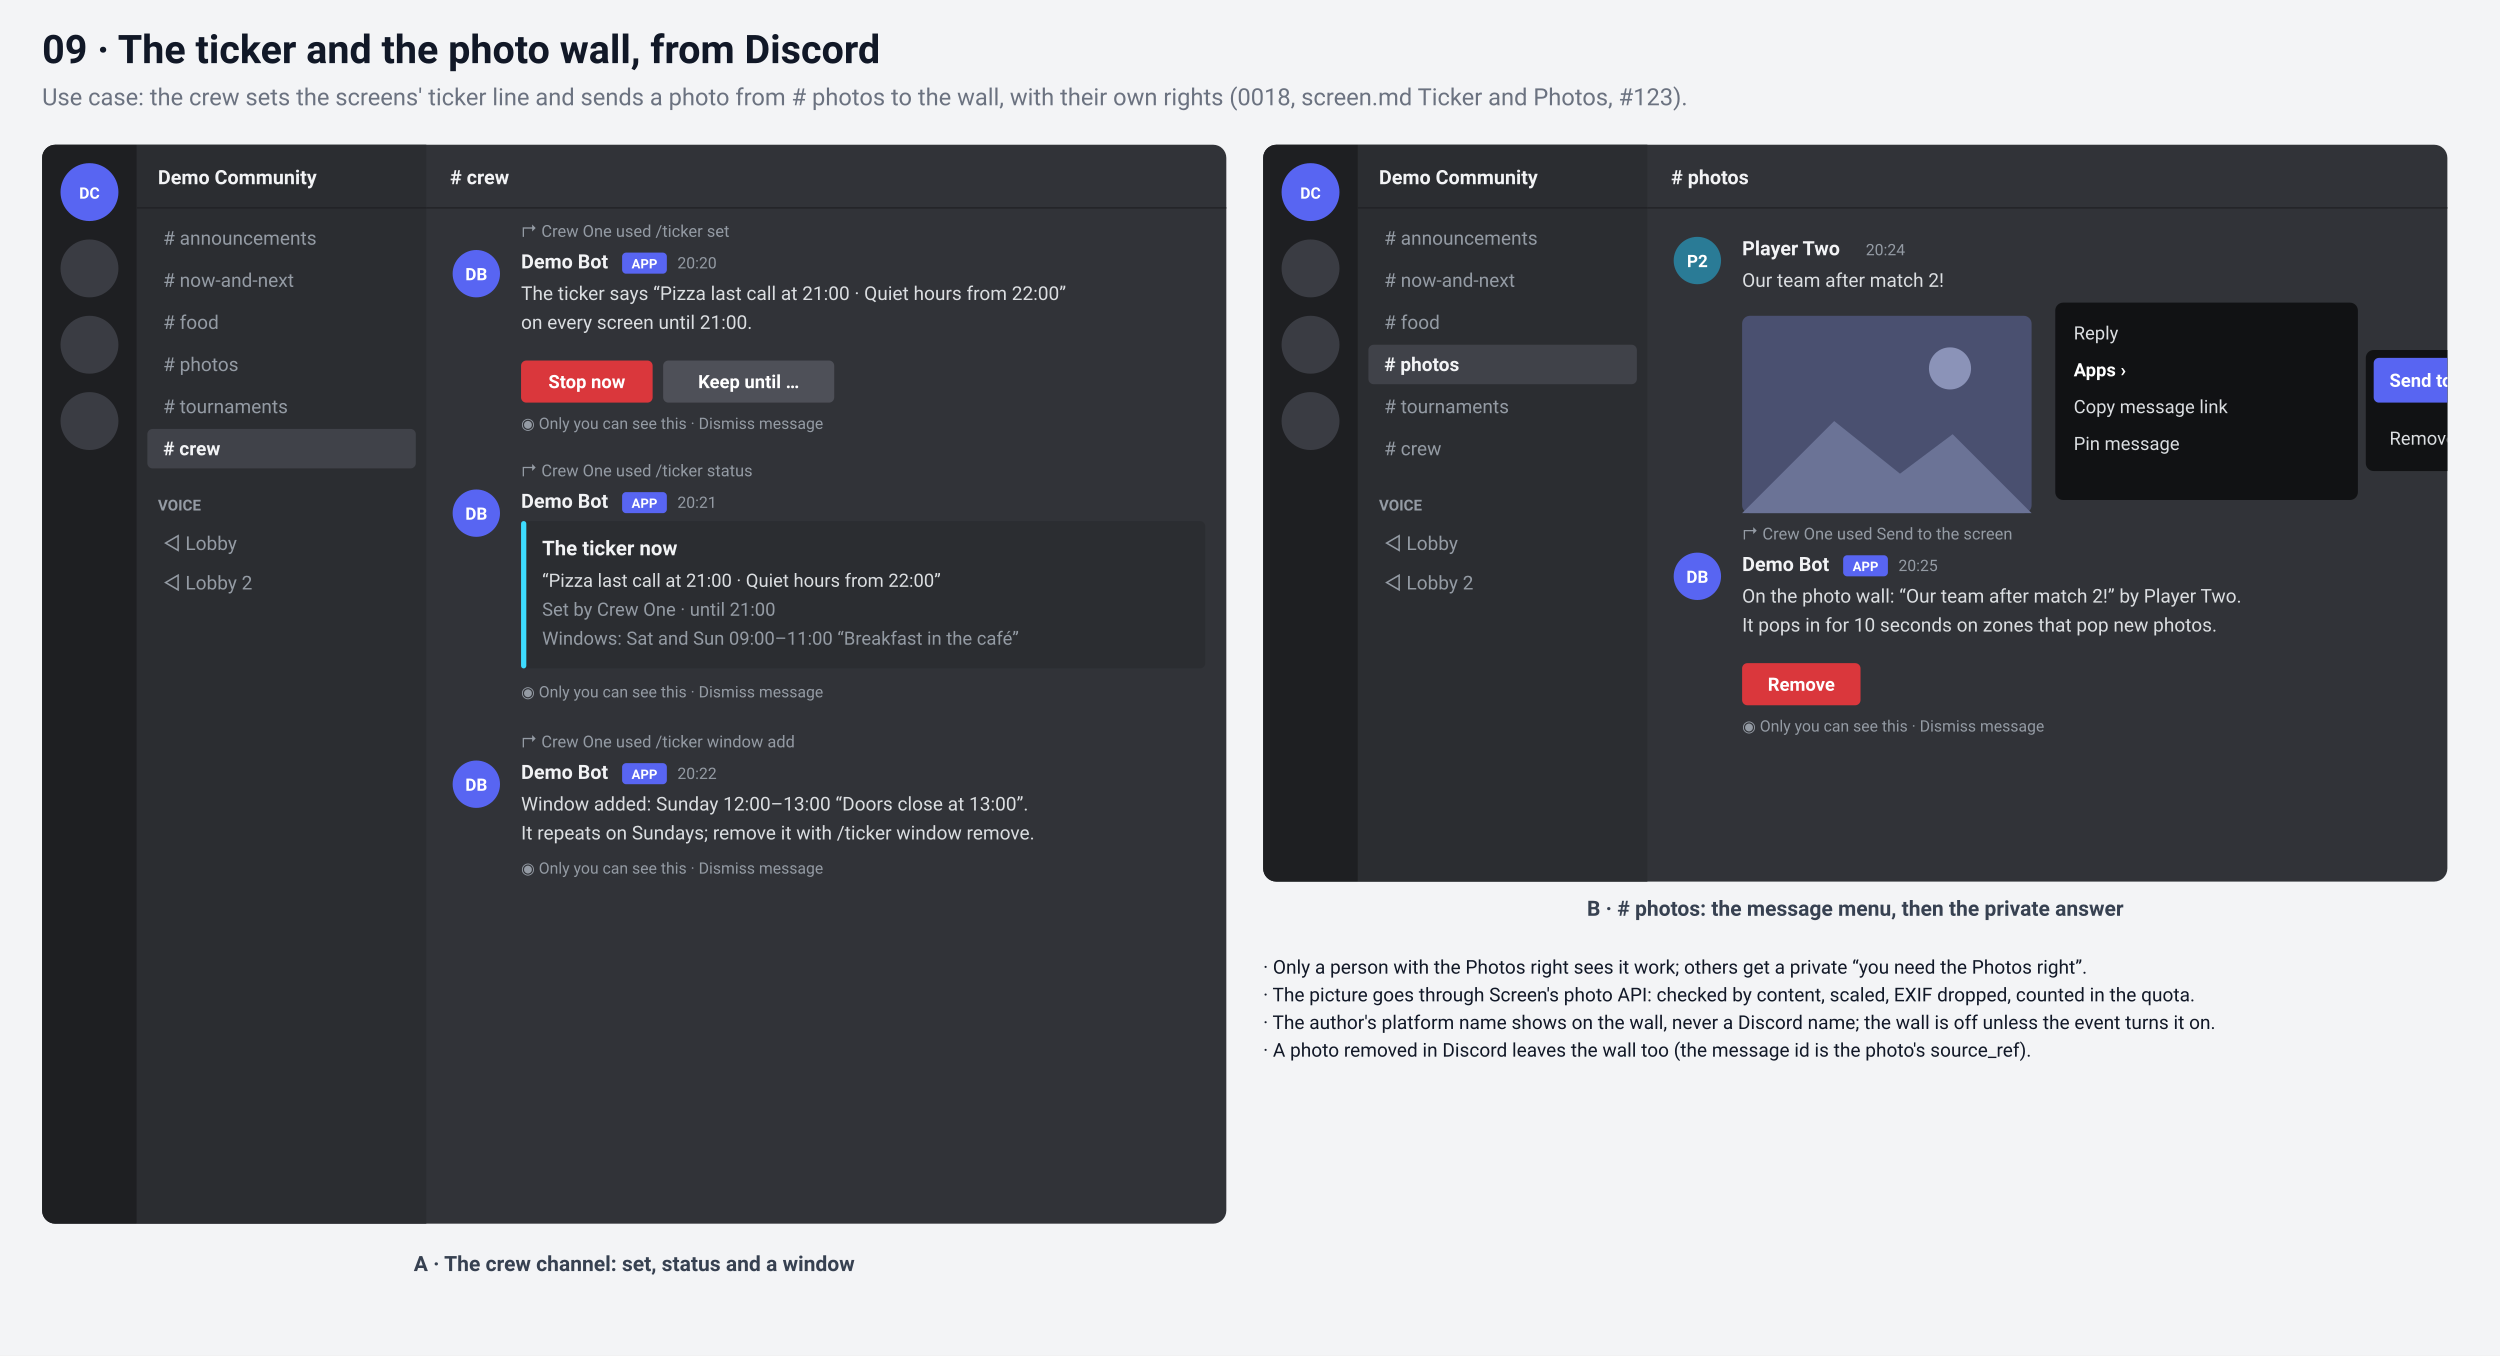
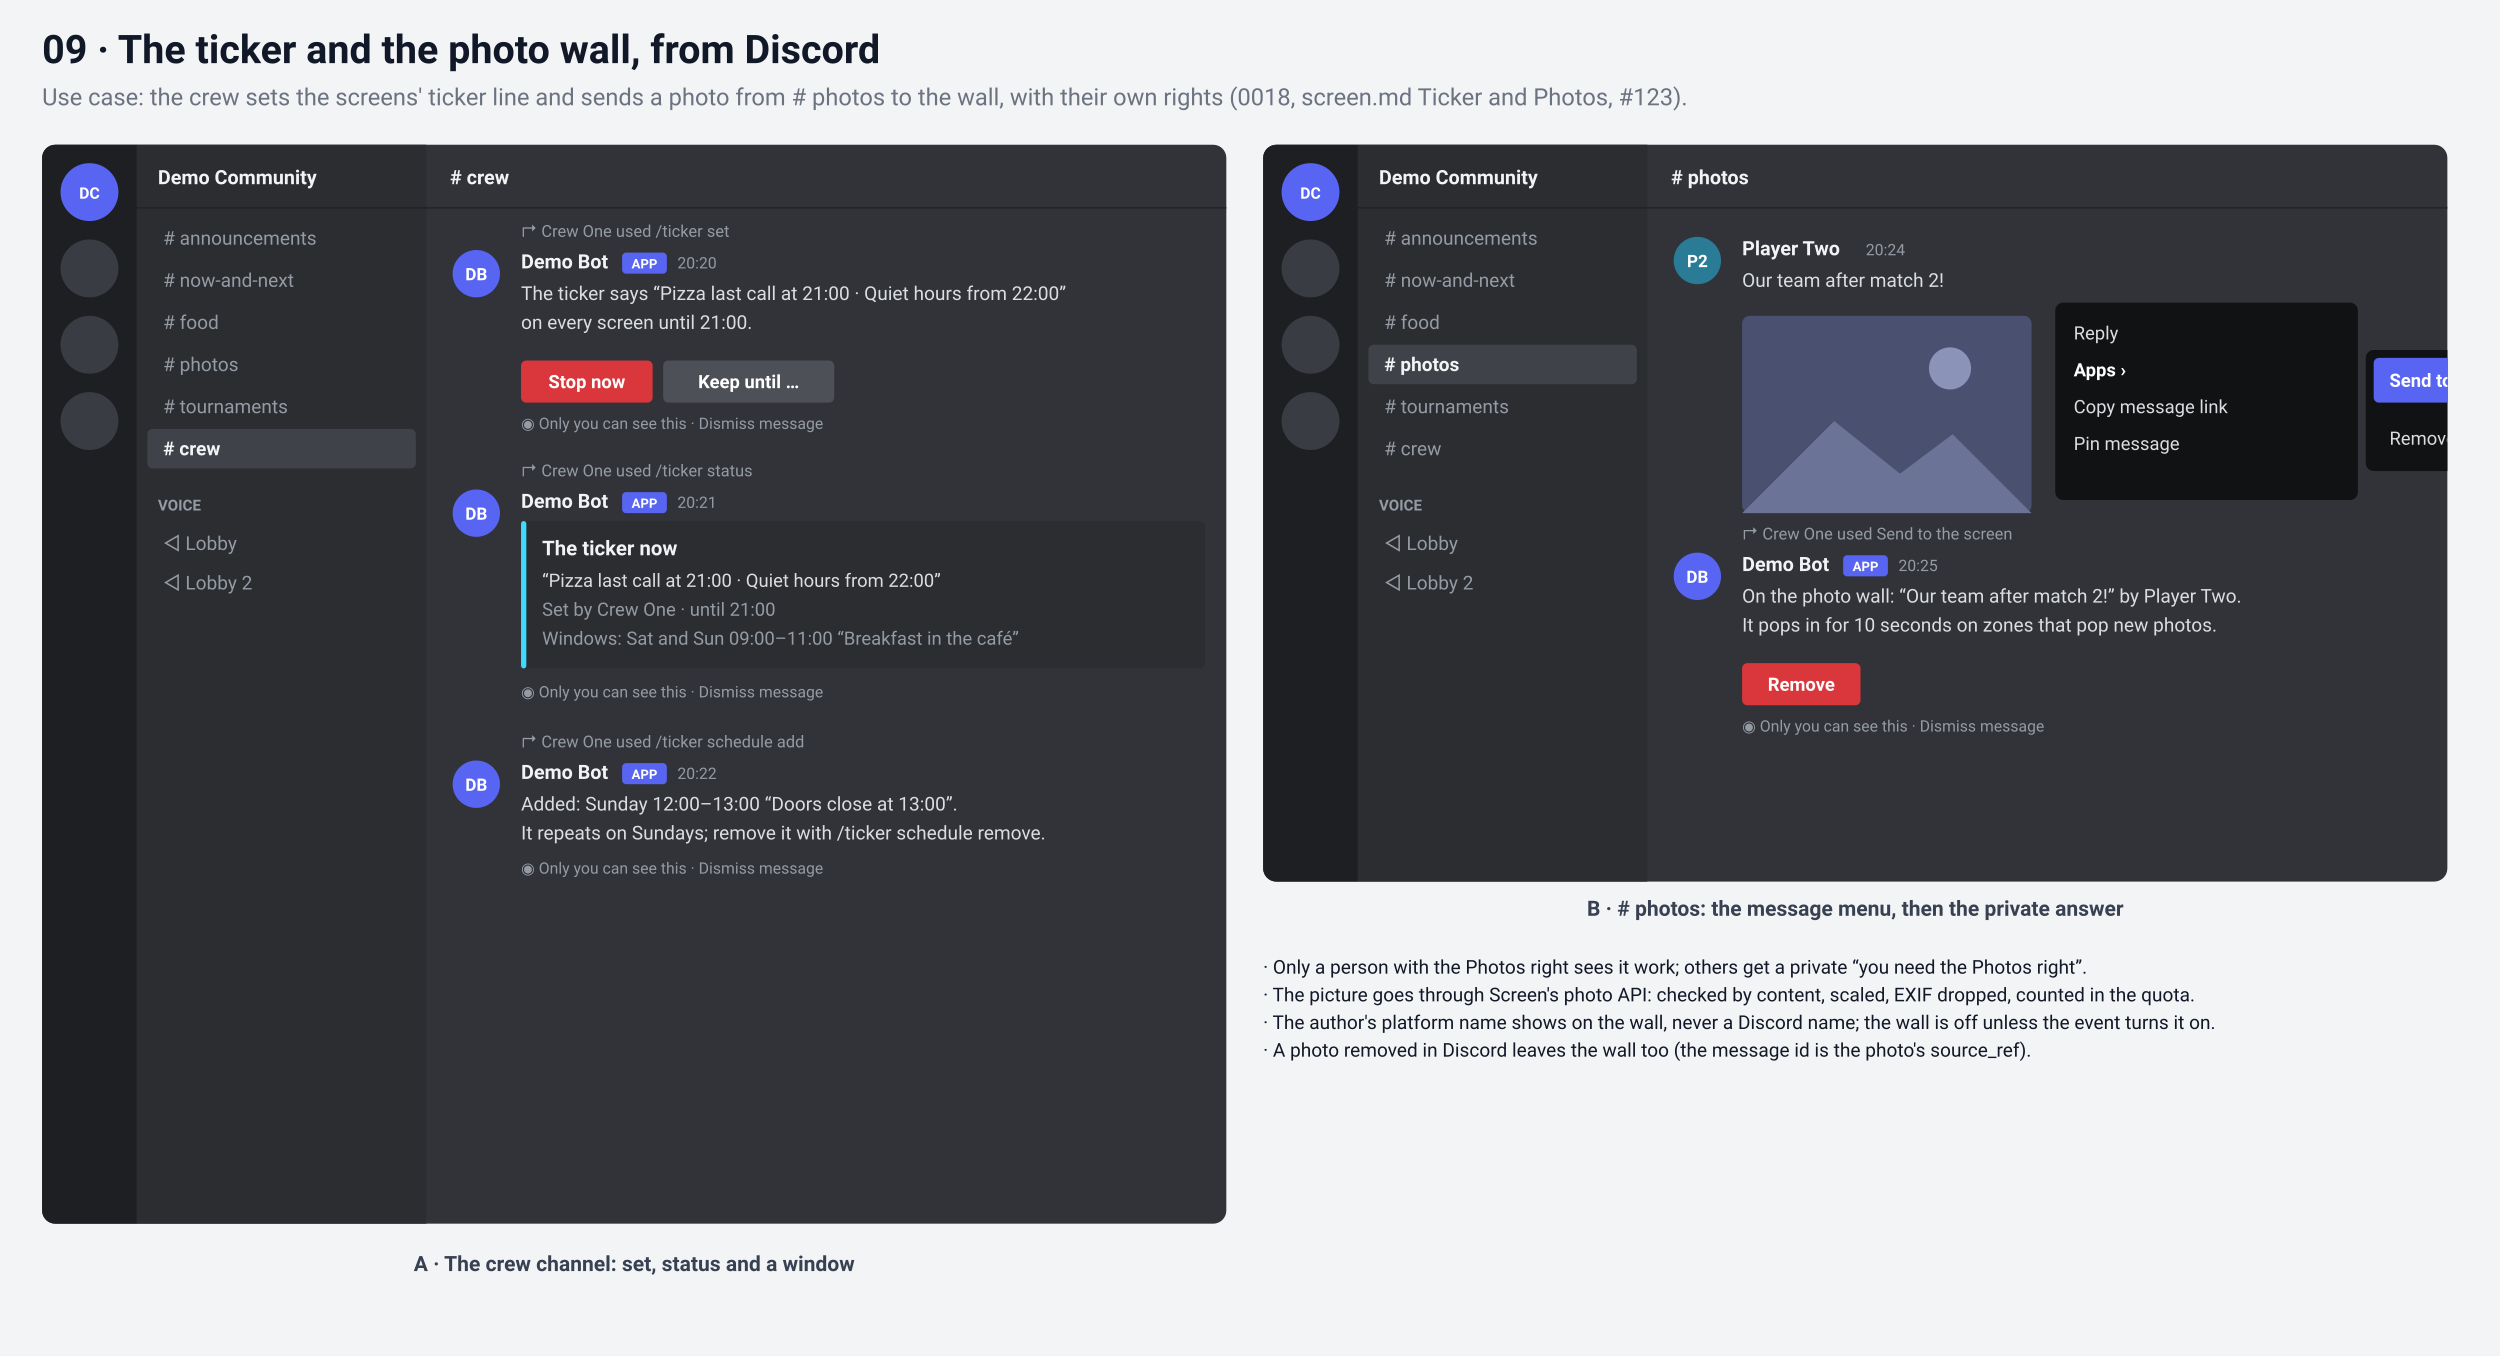
<svg xmlns="http://www.w3.org/2000/svg" viewBox="0 0 1900 1030" width="1900" height="1030" font-family="system-ui, -apple-system, 'Segoe UI', Roboto, Helvetica, Arial, sans-serif">
  <defs>
    <clipPath id="c1">
      <rect x="32" y="110" width="900" height="820" rx="10" />
    </clipPath>
    <clipPath id="c2">
      <rect x="960" y="110" width="900" height="560" rx="10" />
    </clipPath>
  </defs>
  <rect x="0" y="0" width="1900" height="1030" rx="0" fill="#f3f4f6" />
  <text x="32" y="48" font-size="30" fill="#111827" font-weight="700" text-anchor="start" data-box="0 1900">09 · The ticker and the photo wall, from Discord</text>
  <text x="32" y="80" font-size="18" fill="#6b7280" font-weight="400" text-anchor="start" data-box="0 1900">Use case: the crew sets the screens' ticker line and sends a photo from # photos to the wall, with their own rights (0018, screen.md Ticker and Photos, #123).</text>
  <g clip-path="url(#c1)">
    <rect x="32" y="110" width="900" height="820" rx="0" fill="#313338" />
    <rect x="32" y="110" width="72" height="820" rx="0" fill="#1e1f22" />
    <circle cx="68" cy="146" r="22" fill="#5865f2" />
    <circle cx="68" cy="204" r="22" fill="#3a3c43" />
    <circle cx="68" cy="262" r="22" fill="#3a3c43" />
    <circle cx="68" cy="320" r="22" fill="#3a3c43" />
    <text x="68" y="151" font-size="12" fill="#fff" font-weight="700" text-anchor="middle" data-box="46 90">DC</text>
    <rect x="104" y="110" width="220" height="820" rx="0" fill="#2b2d31" />
    <text x="120" y="140" font-size="15" fill="#f2f3f5" font-weight="700" text-anchor="start" data-box="116 318">Demo Community</text>
    <line x1="104" y1="158" x2="324" y2="158" stroke="#1f2023" stroke-width="1" />
    <text x="124" y="186" font-size="14.5" fill="#949ba4" font-weight="400" text-anchor="start" data-box="120 316"># announcements</text>
    <text x="124" y="218" font-size="14.5" fill="#949ba4" font-weight="400" text-anchor="start" data-box="120 316"># now-and-next</text>
    <text x="124" y="250" font-size="14.5" fill="#949ba4" font-weight="400" text-anchor="start" data-box="120 316"># food</text>
    <text x="124" y="282" font-size="14.5" fill="#949ba4" font-weight="400" text-anchor="start" data-box="120 316"># photos</text>
    <text x="124" y="314" font-size="14.5" fill="#949ba4" font-weight="400" text-anchor="start" data-box="120 316"># tournaments</text>
    <rect x="112" y="326" width="204" height="30" rx="4" fill="#404249" />
    <text x="124" y="346" font-size="14.5" fill="#f2f3f5" font-weight="600" text-anchor="start" data-box="120 316"># crew</text>
    <text x="120" y="388" font-size="11.5" fill="#949ba4" font-weight="700" text-anchor="start" data-box="116 316">VOICE</text>
    <text x="124" y="418" font-size="14.5" fill="#949ba4" font-weight="400" text-anchor="start" data-box="120 316">◁ Lobby</text>
    <text x="124" y="448" font-size="14.5" fill="#949ba4" font-weight="400" text-anchor="start" data-box="120 316">◁ Lobby 2</text>
    <line x1="324" y1="158" x2="932" y2="158" stroke="#1f2023" stroke-width="1" />
    <text x="342" y="140" font-size="15" fill="#f2f3f5" font-weight="700" text-anchor="start" data-box="332 912"># crew</text>
    <text x="396" y="180" font-size="12.5" fill="#949ba4" font-weight="400" text-anchor="start" data-box="332 916">↱ Crew One used /ticker set</text>
    <circle cx="362" cy="208" r="18" fill="#5865f2" />
    <text x="362" y="213" font-size="13" fill="#fff" font-weight="700" text-anchor="middle" data-box="344 380">DB</text>
    <text x="396" y="204" font-size="15" fill="#f2f3f5" font-weight="600" text-anchor="start" data-box="332 916">Demo Bot</text>
    <rect x="472.8" y="192" width="34" height="16" rx="3" fill="#5865f2" />
    <text x="489.8" y="204" font-size="10" fill="#fff" font-weight="700" text-anchor="middle" data-box="472.8 506.8">APP</text>
    <text x="514.8" y="204" font-size="12" fill="#949ba4" font-weight="400" text-anchor="start" data-box="332 916">20:20</text>
    <text x="396" y="228" font-size="14.5" fill="#dbdee1" font-weight="400" text-anchor="start" data-box="332 916">The ticker says “Pizza last call at 21:00 · Quiet hours from 22:00”</text>
    <text x="396" y="250" font-size="14.5" fill="#dbdee1" font-weight="400" text-anchor="start" data-box="332 916">on every screen until 21:00.</text>
    <rect x="396" y="274" width="100" height="32" rx="4" fill="#da373c" />
    <text x="446" y="295" font-size="14" fill="#fff" font-weight="600" text-anchor="middle" data-box="400 492">Stop now</text>
    <rect x="504" y="274" width="130" height="32" rx="4" fill="#4e5058" />
    <text x="569" y="295" font-size="14" fill="#fff" font-weight="600" text-anchor="middle" data-box="508 630">Keep until …</text>
    <text x="396" y="326" font-size="12" fill="#949ba4" font-weight="400" text-anchor="start" data-box="396 996">◉ Only you can see this · Dismiss message</text>
    <text x="396" y="362" font-size="12.5" fill="#949ba4" font-weight="400" text-anchor="start" data-box="332 916">↱ Crew One used /ticker status</text>
    <circle cx="362" cy="390" r="18" fill="#5865f2" />
    <text x="362" y="395" font-size="13" fill="#fff" font-weight="700" text-anchor="middle" data-box="344 380">DB</text>
    <text x="396" y="386" font-size="15" fill="#f2f3f5" font-weight="600" text-anchor="start" data-box="332 916">Demo Bot</text>
    <rect x="472.8" y="374" width="34" height="16" rx="3" fill="#5865f2" />
    <text x="489.8" y="386" font-size="10" fill="#fff" font-weight="700" text-anchor="middle" data-box="472.8 506.8">APP</text>
    <text x="514.8" y="386" font-size="12" fill="#949ba4" font-weight="400" text-anchor="start" data-box="332 916">20:21</text>
    <rect x="396" y="396" width="520" height="112" rx="4" fill="#2b2d31" />
    <rect x="396" y="396" width="4" height="112" rx="2" fill="#3ddcff" />
    <text x="412" y="422" font-size="15.5" fill="#f2f3f5" font-weight="700" text-anchor="start" data-box="410 904">The ticker now</text>
    <text x="412" y="446" font-size="14" fill="#dbdee1" font-weight="#dbdee1" text-anchor="start" data-box="410 904">“Pizza last call at 21:00 · Quiet hours from 22:00”</text>
    <text x="412" y="468" font-size="14" fill="#949ba4" font-weight="#dbdee1" text-anchor="start" data-box="410 904">Set by Crew One · until 21:00</text>
    <text x="412" y="490" font-size="14" fill="#949ba4" font-weight="#dbdee1" text-anchor="start" data-box="410 904">Windows: Sat and Sun 09:00–11:00 “Breakfast in the café”</text>
    <text x="396" y="530" font-size="12" fill="#949ba4" font-weight="400" text-anchor="start" data-box="396 916">◉ Only you can see this · Dismiss message</text>
-     <text x="396" y="568" font-size="12.5" fill="#949ba4" font-weight="400" text-anchor="start" data-box="332 916">↱ Crew One used /ticker window add</text>
+     <text x="396" y="568" font-size="12.5" fill="#949ba4" font-weight="400" text-anchor="start" data-box="332 916">↱ Crew One used /ticker schedule add</text>
    <circle cx="362" cy="596" r="18" fill="#5865f2" />
    <text x="362" y="601" font-size="13" fill="#fff" font-weight="700" text-anchor="middle" data-box="344 380">DB</text>
    <text x="396" y="592" font-size="15" fill="#f2f3f5" font-weight="600" text-anchor="start" data-box="332 916">Demo Bot</text>
    <rect x="472.8" y="580" width="34" height="16" rx="3" fill="#5865f2" />
    <text x="489.8" y="592" font-size="10" fill="#fff" font-weight="700" text-anchor="middle" data-box="472.8 506.8">APP</text>
    <text x="514.8" y="592" font-size="12" fill="#949ba4" font-weight="400" text-anchor="start" data-box="332 916">20:22</text>
-     <text x="396" y="616" font-size="14.5" fill="#dbdee1" font-weight="400" text-anchor="start" data-box="332 916">Window added: Sunday 12:00–13:00 “Doors close at 13:00”.</text>
-     <text x="396" y="638" font-size="14.5" fill="#dbdee1" font-weight="400" text-anchor="start" data-box="332 916">It repeats on Sundays; remove it with /ticker window remove.</text>
+     <text x="396" y="616" font-size="14.5" fill="#dbdee1" font-weight="400" text-anchor="start" data-box="332 916">Added: Sunday 12:00–13:00 “Doors close at 13:00”.</text>
+     <text x="396" y="638" font-size="14.5" fill="#dbdee1" font-weight="400" text-anchor="start" data-box="332 916">It repeats on Sundays; remove it with /ticker schedule remove.</text>
    <text x="396" y="664" font-size="12" fill="#949ba4" font-weight="400" text-anchor="start" data-box="396 916">◉ Only you can see this · Dismiss message</text>
  </g>
  <text x="482" y="966" font-size="16" fill="#374151" font-weight="600" text-anchor="middle" data-box="32 932">A · The crew channel: set, status and a window</text>
  <g clip-path="url(#c2)">
    <rect x="960" y="110" width="900" height="560" rx="0" fill="#313338" />
    <rect x="960" y="110" width="72" height="560" rx="0" fill="#1e1f22" />
    <circle cx="996" cy="146" r="22" fill="#5865f2" />
    <circle cx="996" cy="204" r="22" fill="#3a3c43" />
    <circle cx="996" cy="262" r="22" fill="#3a3c43" />
    <circle cx="996" cy="320" r="22" fill="#3a3c43" />
    <text x="996" y="151" font-size="12" fill="#fff" font-weight="700" text-anchor="middle" data-box="974 1018">DC</text>
    <rect x="1032" y="110" width="220" height="560" rx="0" fill="#2b2d31" />
    <text x="1048" y="140" font-size="15" fill="#f2f3f5" font-weight="700" text-anchor="start" data-box="1044 1246">Demo Community</text>
    <line x1="1032" y1="158" x2="1252" y2="158" stroke="#1f2023" stroke-width="1" />
    <text x="1052" y="186" font-size="14.5" fill="#949ba4" font-weight="400" text-anchor="start" data-box="1048 1244"># announcements</text>
    <text x="1052" y="218" font-size="14.5" fill="#949ba4" font-weight="400" text-anchor="start" data-box="1048 1244"># now-and-next</text>
    <text x="1052" y="250" font-size="14.5" fill="#949ba4" font-weight="400" text-anchor="start" data-box="1048 1244"># food</text>
    <rect x="1040" y="262" width="204" height="30" rx="4" fill="#404249" />
    <text x="1052" y="282" font-size="14.5" fill="#f2f3f5" font-weight="600" text-anchor="start" data-box="1048 1244"># photos</text>
    <text x="1052" y="314" font-size="14.5" fill="#949ba4" font-weight="400" text-anchor="start" data-box="1048 1244"># tournaments</text>
    <text x="1052" y="346" font-size="14.5" fill="#949ba4" font-weight="400" text-anchor="start" data-box="1048 1244"># crew</text>
    <text x="1048" y="388" font-size="11.5" fill="#949ba4" font-weight="700" text-anchor="start" data-box="1044 1244">VOICE</text>
    <text x="1052" y="418" font-size="14.5" fill="#949ba4" font-weight="400" text-anchor="start" data-box="1048 1244">◁ Lobby</text>
    <text x="1052" y="448" font-size="14.5" fill="#949ba4" font-weight="400" text-anchor="start" data-box="1048 1244">◁ Lobby 2</text>
    <line x1="1252" y1="158" x2="1860" y2="158" stroke="#1f2023" stroke-width="1" />
    <text x="1270" y="140" font-size="15" fill="#f2f3f5" font-weight="700" text-anchor="start" data-box="1260 1840"># photos</text>
    <circle cx="1290" cy="198" r="18" fill="#2a7b96" />
    <text x="1290" y="203" font-size="13" fill="#fff" font-weight="700" text-anchor="middle" data-box="1272 1308">P2</text>
    <text x="1324" y="194" font-size="15" fill="#f2f3f5" font-weight="600" text-anchor="start" data-box="1260 1844">Player Two</text>
    <text x="1418" y="194" font-size="12" fill="#949ba4" font-weight="400" text-anchor="start" data-box="1260 1844">20:24</text>
    <text x="1324" y="218" font-size="14.5" fill="#dbdee1" font-weight="400" text-anchor="start" data-box="1260 1844">Our team after match 2!</text>
    <rect x="1324" y="240" width="220" height="150" rx="6" fill="#4a5070" />
    <path d="M1324 390 l70 -70 l50 40 l40 -30 l60 60 z" fill="#6b7396" />
    <circle cx="1482" cy="280" r="16" fill="#8b93b8" />
    <rect x="1562" y="230" width="230" height="150" rx="6" fill="#111214" />
    <text x="1576" y="258" font-size="14" fill="#dbdee1" font-weight="400" text-anchor="start" data-box="1572 1782">Reply</text>
    <text x="1576" y="286" font-size="14" fill="#fff" font-weight="600" text-anchor="start" data-box="1572 1782">Apps  ›</text>
    <rect x="1798" y="266" width="260" height="92" rx="6" fill="#111214" />
    <rect x="1804" y="272" width="248" height="34" rx="4" fill="#5865f2" />
    <text x="1816" y="294" font-size="14" fill="#fff" font-weight="600" text-anchor="start" data-box="1810 2050">Send to the screen</text>
    <text x="1816" y="338" font-size="14" fill="#dbdee1" font-weight="400" text-anchor="start" data-box="1810 2050">Remove from the screen</text>
    <text x="1576" y="314" font-size="14" fill="#dbdee1" font-weight="400" text-anchor="start" data-box="1572 1782">Copy message link</text>
    <text x="1576" y="342" font-size="14" fill="#dbdee1" font-weight="400" text-anchor="start" data-box="1572 1782">Pin message</text>
    <text x="1324" y="410" font-size="12.5" fill="#949ba4" font-weight="400" text-anchor="start" data-box="1260 1844">↱ Crew One used Send to the screen</text>
    <circle cx="1290" cy="438" r="18" fill="#5865f2" />
    <text x="1290" y="443" font-size="13" fill="#fff" font-weight="700" text-anchor="middle" data-box="1272 1308">DB</text>
    <text x="1324" y="434" font-size="15" fill="#f2f3f5" font-weight="600" text-anchor="start" data-box="1260 1844">Demo Bot</text>
    <rect x="1400.8" y="422" width="34" height="16" rx="3" fill="#5865f2" />
    <text x="1417.8" y="434" font-size="10" fill="#fff" font-weight="700" text-anchor="middle" data-box="1400.8 1434.8">APP</text>
    <text x="1442.8" y="434" font-size="12" fill="#949ba4" font-weight="400" text-anchor="start" data-box="1260 1844">20:25</text>
    <text x="1324" y="458" font-size="14.5" fill="#dbdee1" font-weight="400" text-anchor="start" data-box="1260 1844">On the photo wall: “Our team after match 2!” by Player Two.</text>
    <text x="1324" y="480" font-size="14.5" fill="#dbdee1" font-weight="400" text-anchor="start" data-box="1260 1844">It pops in for 10 seconds on zones that pop new photos.</text>
    <rect x="1324" y="504" width="90" height="32" rx="4" fill="#da373c" />
    <text x="1369" y="525" font-size="14" fill="#fff" font-weight="600" text-anchor="middle" data-box="1328 1410">Remove</text>
    <text x="1324" y="556" font-size="12" fill="#949ba4" font-weight="400" text-anchor="start" data-box="1324 1844">◉ Only you can see this · Dismiss message</text>
  </g>
  <text x="1410" y="696" font-size="16" fill="#374151" font-weight="600" text-anchor="middle" data-box="960 1860">B · # photos: the message menu, then the private answer</text>
  <text x="960" y="740" font-size="14.5" fill="#111827" font-weight="400" text-anchor="start" data-box="960 1860">· Only a person with the Photos right sees it work; others get a private “you need the Photos right”.</text>
  <text x="960" y="761.025" font-size="14.5" fill="#111827" font-weight="400" text-anchor="start" data-box="960 1860">· The picture goes through Screen's photo API: checked by content, scaled, EXIF dropped, counted in the quota.</text>
  <text x="960" y="782.05" font-size="14.5" fill="#111827" font-weight="400" text-anchor="start" data-box="960 1860">· The author's platform name shows on the wall, never a Discord name; the wall is off unless the event turns it on.</text>
  <text x="960" y="803.075" font-size="14.5" fill="#111827" font-weight="400" text-anchor="start" data-box="960 1860">· A photo removed in Discord leaves the wall too (the message id is the photo's source_ref).</text>
</svg>
